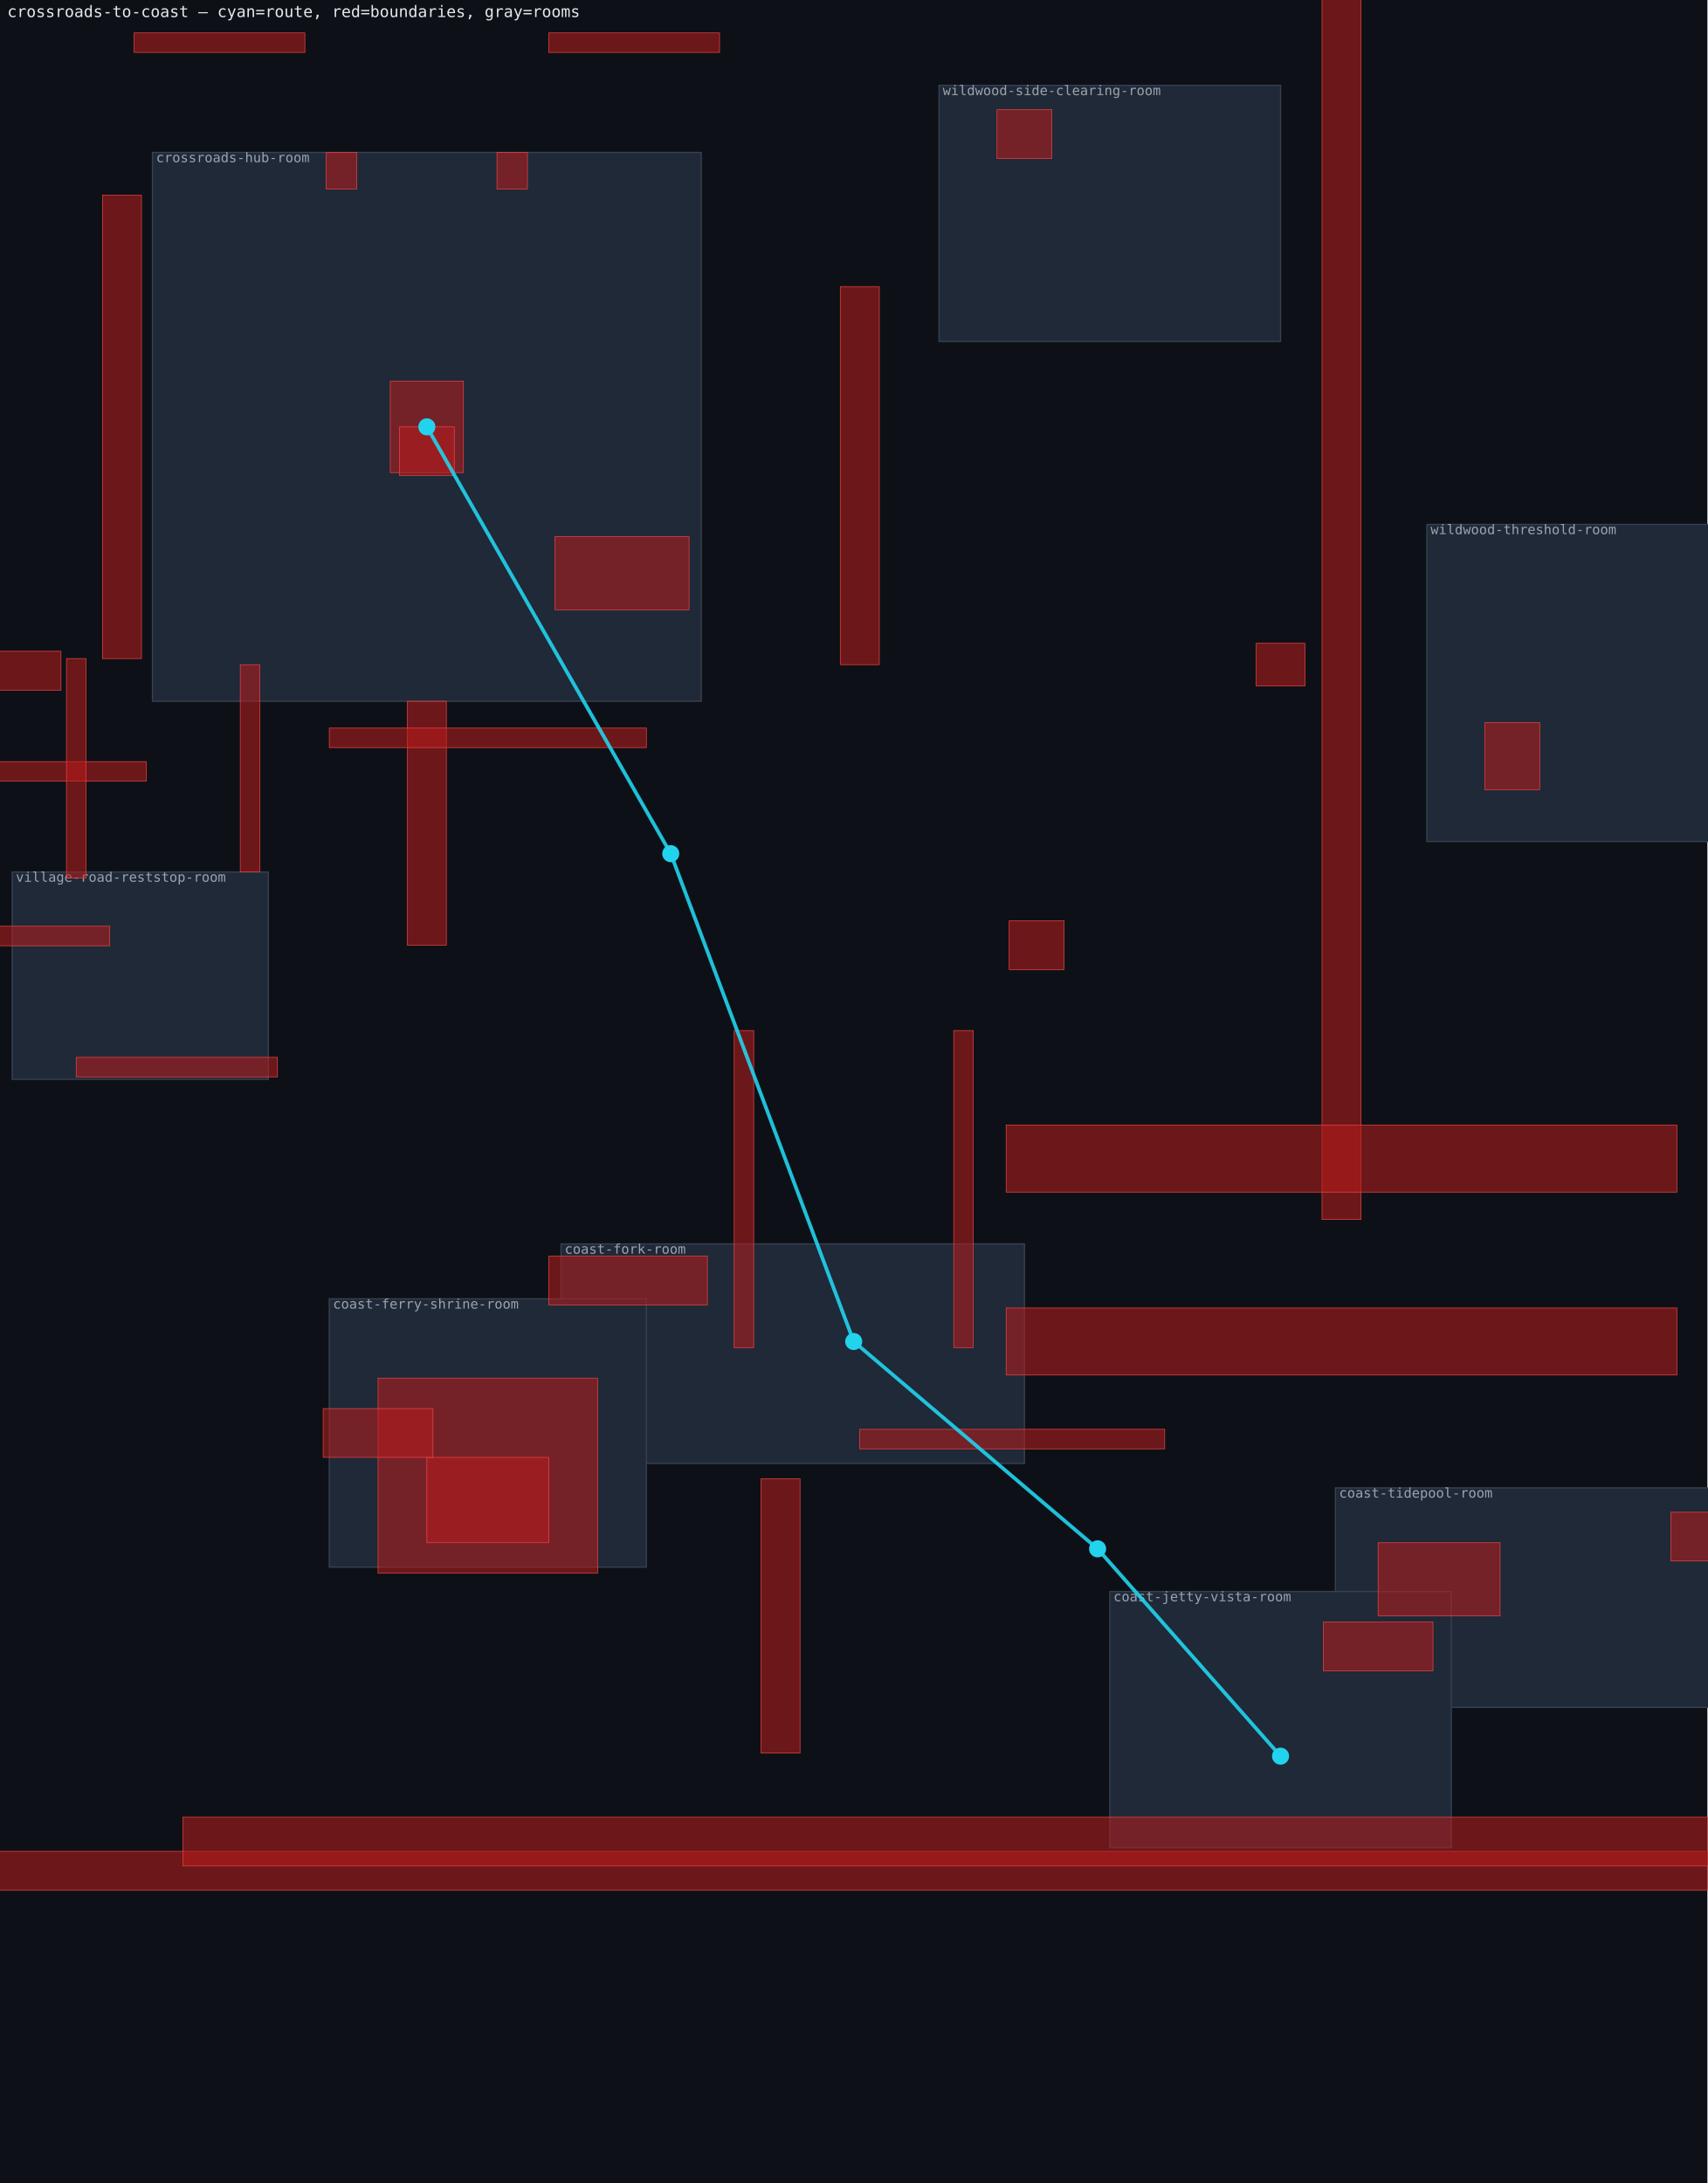
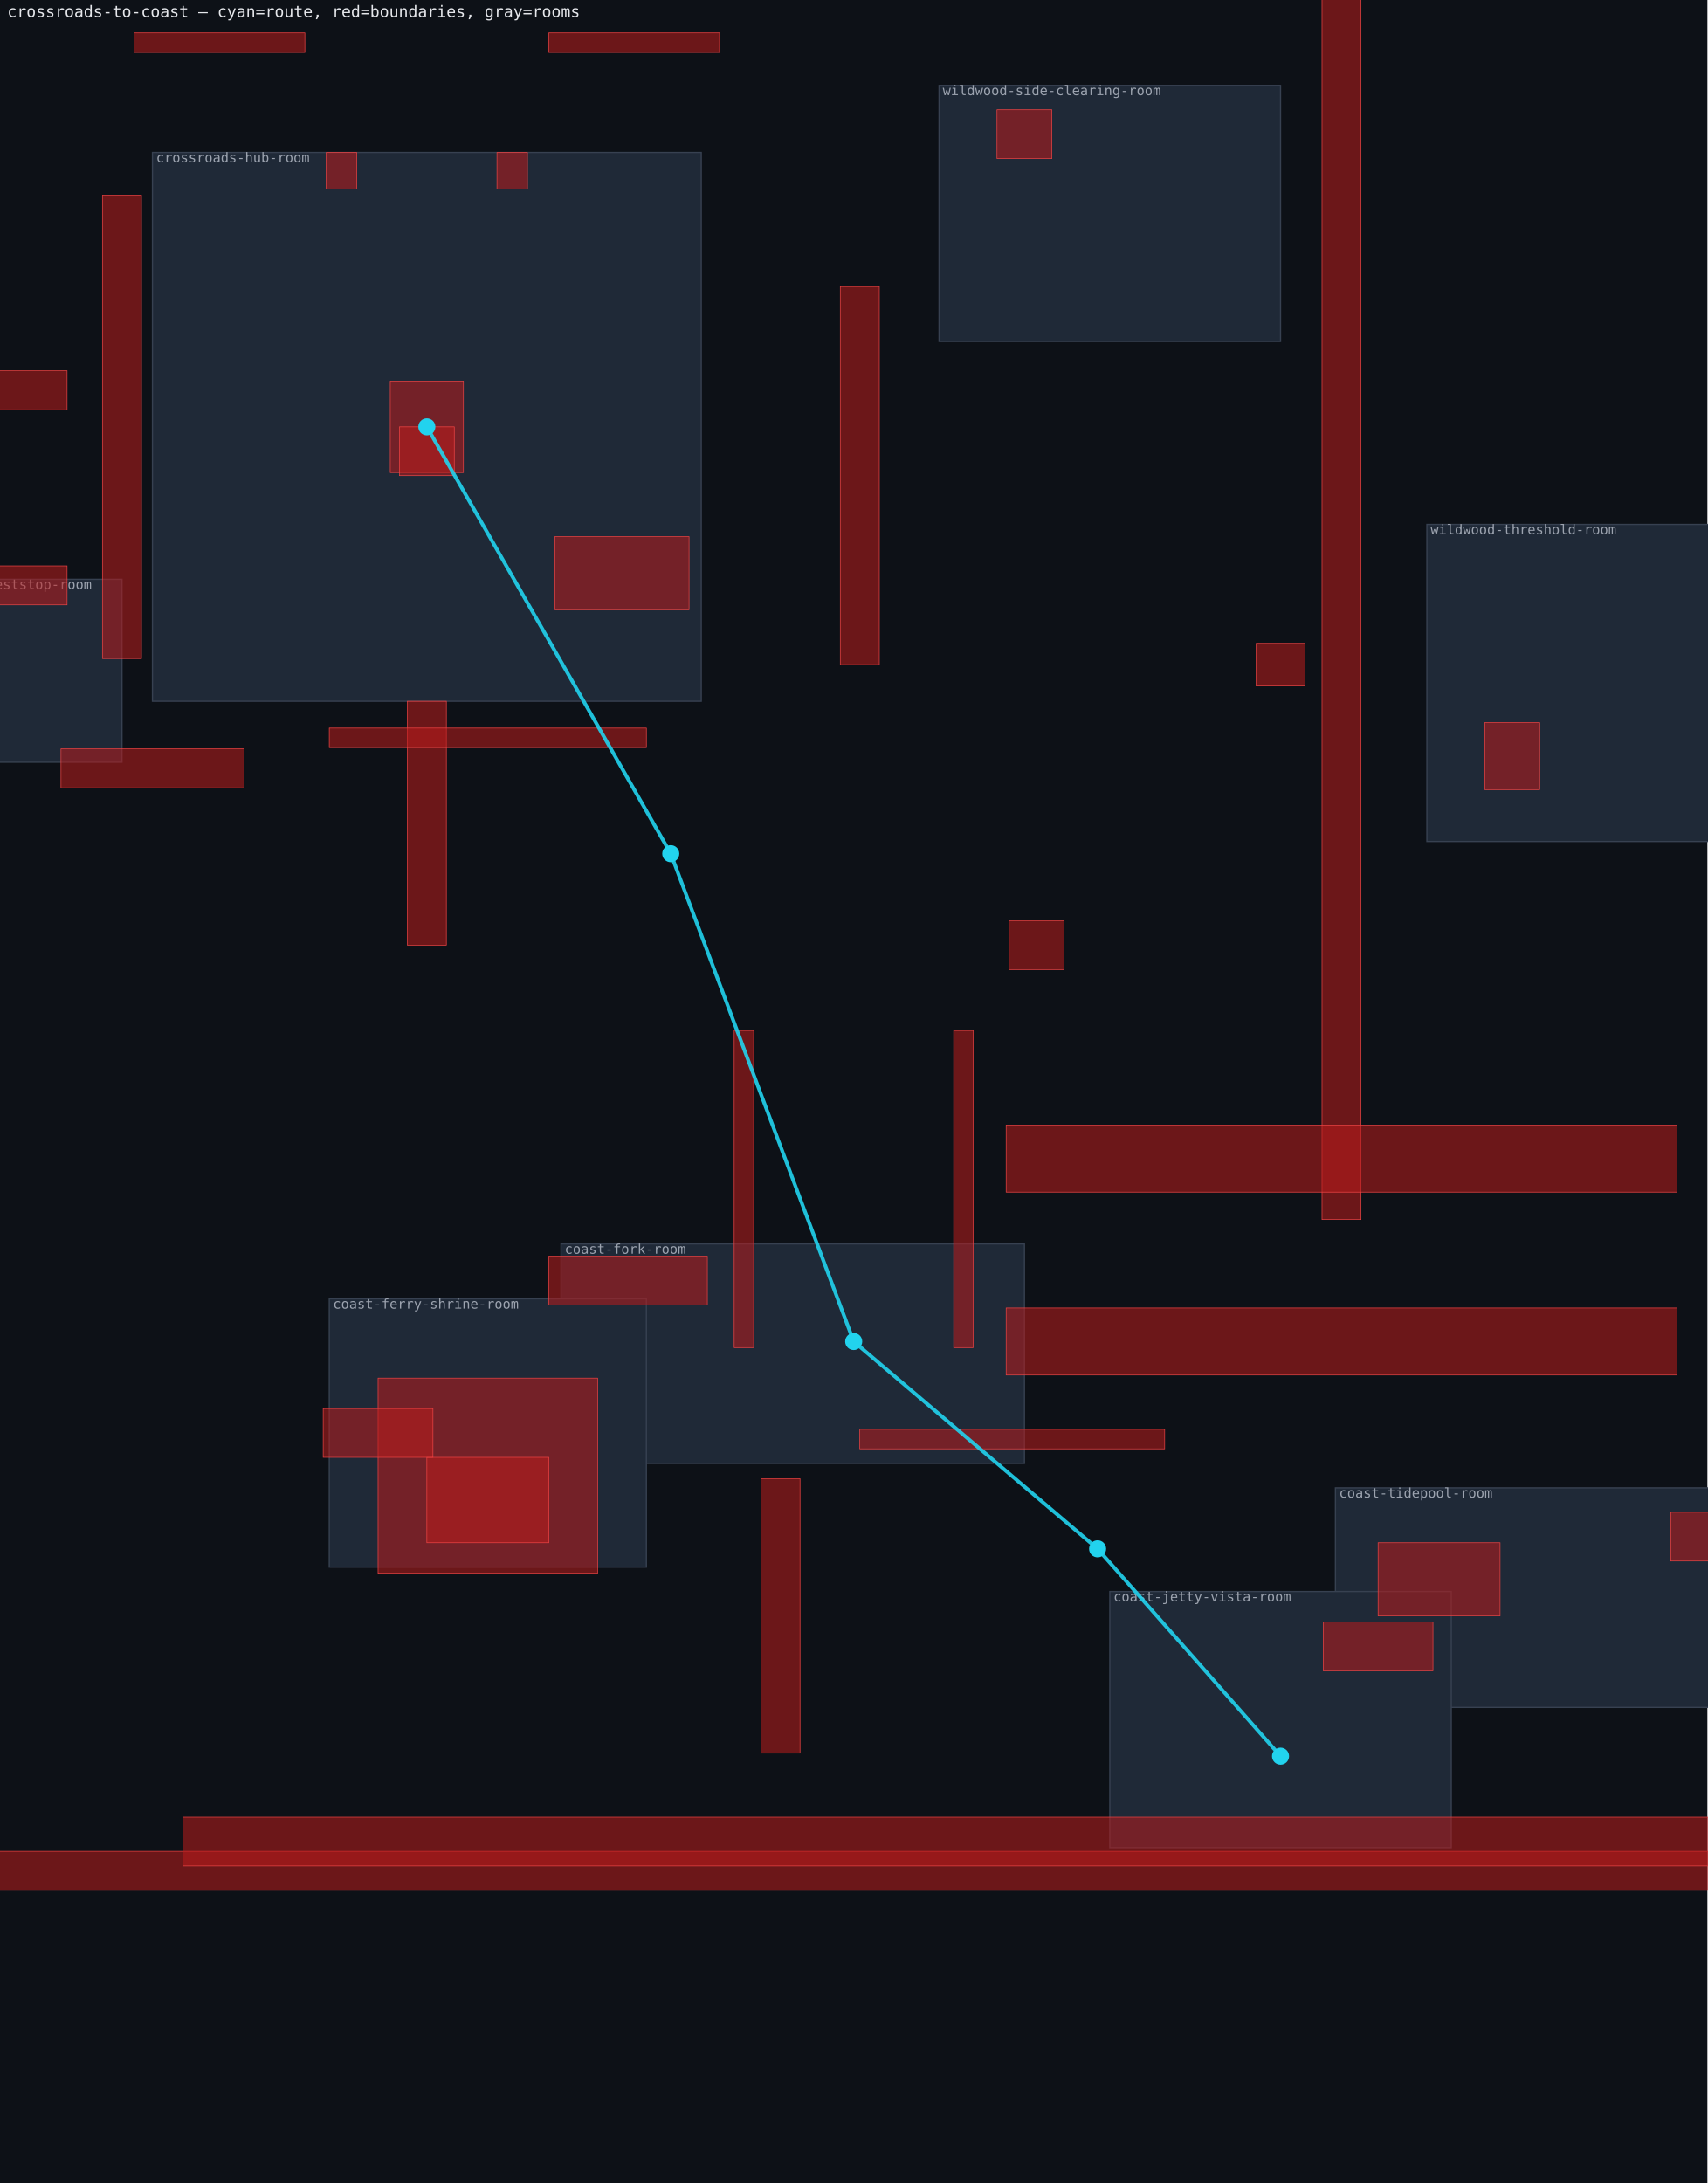
<svg xmlns="http://www.w3.org/2000/svg" viewBox="0 0 2800 3580" width="700" height="895">
  <rect width="2800" height="3580" fill="#0d1117" />
-   <rect x="20" y="1430" width="420" height="340" fill="#1f2937" stroke="#374151" stroke-width="2" />
-   <text x="26" y="1446" fill="#9ca3af" font-size="22" font-family="monospace">village-road-reststop-room</text>
+   <rect x="-200" y="950" width="400" height="300" fill="#1f2937" stroke="#374151" stroke-width="2" />
+   <text x="-194" y="966" fill="#9ca3af" font-size="22" font-family="monospace">village-road-reststop-room</text>
  <rect x="250" y="250" width="900" height="900" fill="#1f2937" stroke="#374151" stroke-width="2" />
  <text x="256" y="266" fill="#9ca3af" font-size="22" font-family="monospace">crossroads-hub-room</text>
  <rect x="920" y="2040" width="760" height="360" fill="#1f2937" stroke="#374151" stroke-width="2" />
  <text x="926" y="2056" fill="#9ca3af" font-size="22" font-family="monospace">coast-fork-room</text>
  <rect x="540" y="2130" width="520" height="440" fill="#1f2937" stroke="#374151" stroke-width="2" />
  <text x="546" y="2146" fill="#9ca3af" font-size="22" font-family="monospace">coast-ferry-shrine-room</text>
  <rect x="2190" y="2440" width="700" height="360" fill="#1f2937" stroke="#374151" stroke-width="2" />
  <text x="2196" y="2456" fill="#9ca3af" font-size="22" font-family="monospace">coast-tidepool-room</text>
  <rect x="1820" y="2610" width="560" height="420" fill="#1f2937" stroke="#374151" stroke-width="2" />
  <text x="1826" y="2626" fill="#9ca3af" font-size="22" font-family="monospace">coast-jetty-vista-room</text>
  <rect x="2340" y="860" width="760" height="520" fill="#1f2937" stroke="#374151" stroke-width="2" />
  <text x="2346" y="876" fill="#9ca3af" font-size="22" font-family="monospace">wildwood-threshold-room</text>
  <rect x="1540" y="140" width="560" height="420" fill="#1f2937" stroke="#374151" stroke-width="2" />
  <text x="1546" y="156" fill="#9ca3af" font-size="22" font-family="monospace">wildwood-side-clearing-room</text>
  <rect x="-2800" y="3036" width="6400" height="64" fill="#b91c1c" fill-opacity="0.55" stroke="#ef4444" stroke-width="1" />
-   <rect x="-900" y="1068" width="1000" height="64" fill="#b91c1c" fill-opacity="0.55" stroke="#ef4444" stroke-width="1" />
+   <rect x="-260" y="608" width="370" height="64" fill="#b91c1c" fill-opacity="0.55" stroke="#ef4444" stroke-width="1" />
+   <rect x="-260" y="928" width="370" height="64" fill="#b91c1c" fill-opacity="0.55" stroke="#ef4444" stroke-width="1" />
+   <rect x="100" y="1228" width="300" height="64" fill="#b91c1c" fill-opacity="0.55" stroke="#ef4444" stroke-width="1" />
  <rect x="2168" y="-100" width="64" height="2100" fill="#b91c1c" fill-opacity="0.55" stroke="#ef4444" stroke-width="1" />
  <rect x="300" y="2980" width="3000" height="80" fill="#b91c1c" fill-opacity="0.55" stroke="#ef4444" stroke-width="1" />
  <rect x="668" y="1150" width="64" height="400" fill="#b91c1c" fill-opacity="0.55" stroke="#ef4444" stroke-width="1" />
  <rect x="1248" y="2425" width="64" height="450" fill="#b91c1c" fill-opacity="0.55" stroke="#ef4444" stroke-width="1" />
  <rect x="168" y="320" width="64" height="760" fill="#b91c1c" fill-opacity="0.55" stroke="#ef4444" stroke-width="1" />
  <rect x="1378" y="470" width="64" height="620" fill="#b91c1c" fill-opacity="0.55" stroke="#ef4444" stroke-width="1" />
-   <rect x="-440" y="1519" width="620" height="32" fill="#b91c1c" fill-opacity="0.55" stroke="#ef4444" stroke-width="1" />
-   <rect x="-320" y="1249" width="560" height="32" fill="#b91c1c" fill-opacity="0.55" stroke="#ef4444" stroke-width="1" />
-   <rect x="109" y="1080" width="32" height="360" fill="#b91c1c" fill-opacity="0.55" stroke="#ef4444" stroke-width="1" />
-   <rect x="394" y="1090" width="32" height="340" fill="#b91c1c" fill-opacity="0.55" stroke="#ef4444" stroke-width="1" />
-   <rect x="125" y="1734" width="330" height="32" fill="#b91c1c" fill-opacity="0.55" stroke="#ef4444" stroke-width="1" />
  <rect x="1204" y="1690" width="32" height="520" fill="#b91c1c" fill-opacity="0.55" stroke="#ef4444" stroke-width="1" />
  <rect x="1564" y="1690" width="32" height="520" fill="#b91c1c" fill-opacity="0.55" stroke="#ef4444" stroke-width="1" />
  <rect x="1410" y="2344" width="500" height="32" fill="#b91c1c" fill-opacity="0.55" stroke="#ef4444" stroke-width="1" />
  <rect x="540" y="1194" width="520" height="32" fill="#b91c1c" fill-opacity="0.55" stroke="#ef4444" stroke-width="1" />
  <rect x="220" y="54" width="280" height="32" fill="#b91c1c" fill-opacity="0.55" stroke="#ef4444" stroke-width="1" />
  <rect x="900" y="54" width="280" height="32" fill="#b91c1c" fill-opacity="0.55" stroke="#ef4444" stroke-width="1" />
  <rect x="620" y="2260" width="360" height="320" fill="#b91c1c" fill-opacity="0.55" stroke="#ef4444" stroke-width="1" />
  <rect x="640" y="625" width="120" height="150" fill="#b91c1c" fill-opacity="0.55" stroke="#ef4444" stroke-width="1" />
  <rect x="2060" y="1055" width="80" height="70" fill="#b91c1c" fill-opacity="0.55" stroke="#ef4444" stroke-width="1" />
  <rect x="1650" y="1845" width="1100" height="110" fill="#b91c1c" fill-opacity="0.55" stroke="#ef4444" stroke-width="1" />
  <rect x="1650" y="2145" width="1100" height="110" fill="#b91c1c" fill-opacity="0.55" stroke="#ef4444" stroke-width="1" />
  <rect x="2435" y="1185" width="90" height="110" fill="#b91c1c" fill-opacity="0.55" stroke="#ef4444" stroke-width="1" />
  <rect x="1635" y="180" width="90" height="80" fill="#b91c1c" fill-opacity="0.55" stroke="#ef4444" stroke-width="1" />
  <rect x="1655" y="1510" width="90" height="80" fill="#b91c1c" fill-opacity="0.55" stroke="#ef4444" stroke-width="1" />
  <rect x="700" y="2390" width="200" height="140" fill="#b91c1c" fill-opacity="0.55" stroke="#ef4444" stroke-width="1" />
  <rect x="2260" y="2530" width="200" height="120" fill="#b91c1c" fill-opacity="0.55" stroke="#ef4444" stroke-width="1" />
  <rect x="900" y="2060" width="260" height="80" fill="#b91c1c" fill-opacity="0.55" stroke="#ef4444" stroke-width="1" />
  <rect x="530" y="2310" width="180" height="80" fill="#b91c1c" fill-opacity="0.55" stroke="#ef4444" stroke-width="1" />
  <rect x="2740" y="2480" width="220" height="80" fill="#b91c1c" fill-opacity="0.55" stroke="#ef4444" stroke-width="1" />
  <rect x="2170" y="2660" width="180" height="80" fill="#b91c1c" fill-opacity="0.55" stroke="#ef4444" stroke-width="1" />
  <rect x="655" y="700" width="90" height="80" fill="#b91c1c" fill-opacity="0.55" stroke="#ef4444" stroke-width="1" />
  <rect x="535" y="250" width="50" height="60" fill="#b91c1c" fill-opacity="0.55" stroke="#ef4444" stroke-width="1" />
  <rect x="815" y="250" width="50" height="60" fill="#b91c1c" fill-opacity="0.55" stroke="#ef4444" stroke-width="1" />
  <rect x="910" y="880" width="220" height="120" fill="#b91c1c" fill-opacity="0.55" stroke="#ef4444" stroke-width="1" />
  <polyline points="700,700 1100,1400 1400,2200 1800,2540 2100,2880" fill="none" stroke="#22d3ee" stroke-width="6" stroke-opacity="0.9" />
  <circle cx="700" cy="700" r="14" fill="#22d3ee" />
  <circle cx="1100" cy="1400" r="14" fill="#22d3ee" />
  <circle cx="1400" cy="2200" r="14" fill="#22d3ee" />
  <circle cx="1800" cy="2540" r="14" fill="#22d3ee" />
  <circle cx="2100" cy="2880" r="14" fill="#22d3ee" />
  <text x="12" y="28" fill="#e5e7eb" font-size="26" font-family="monospace">crossroads-to-coast — cyan=route, red=boundaries, gray=rooms</text>
</svg>
